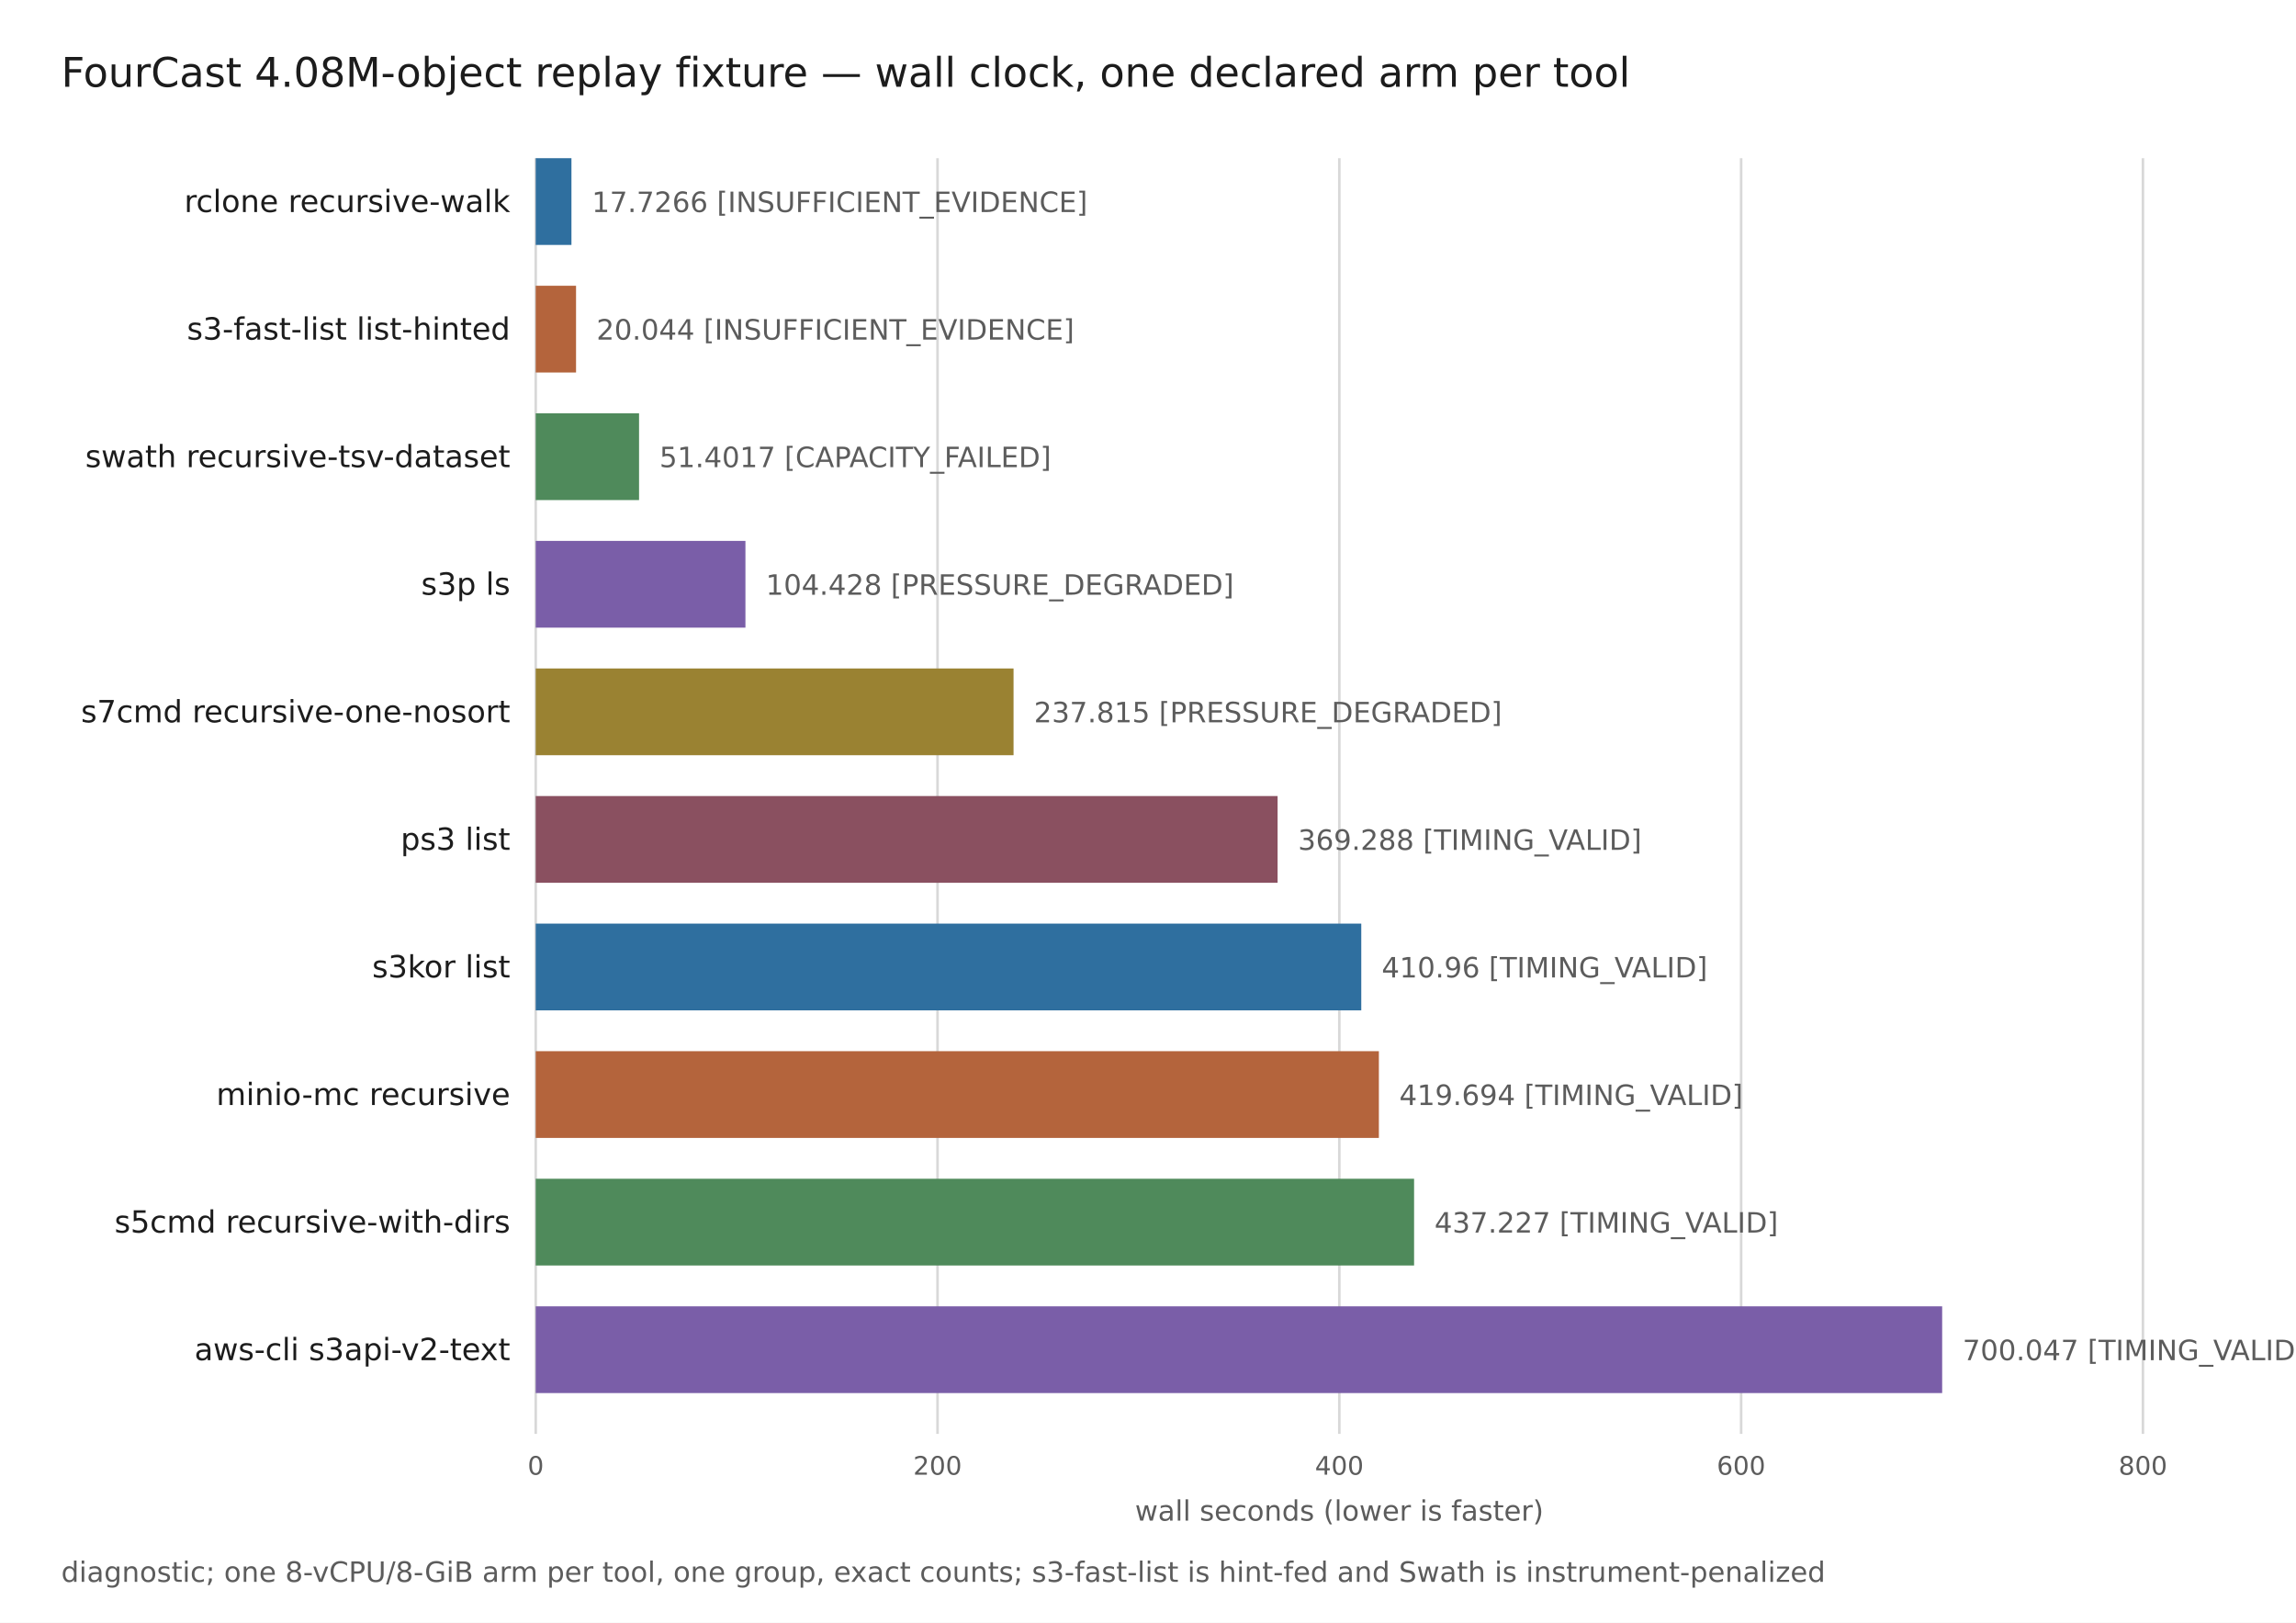
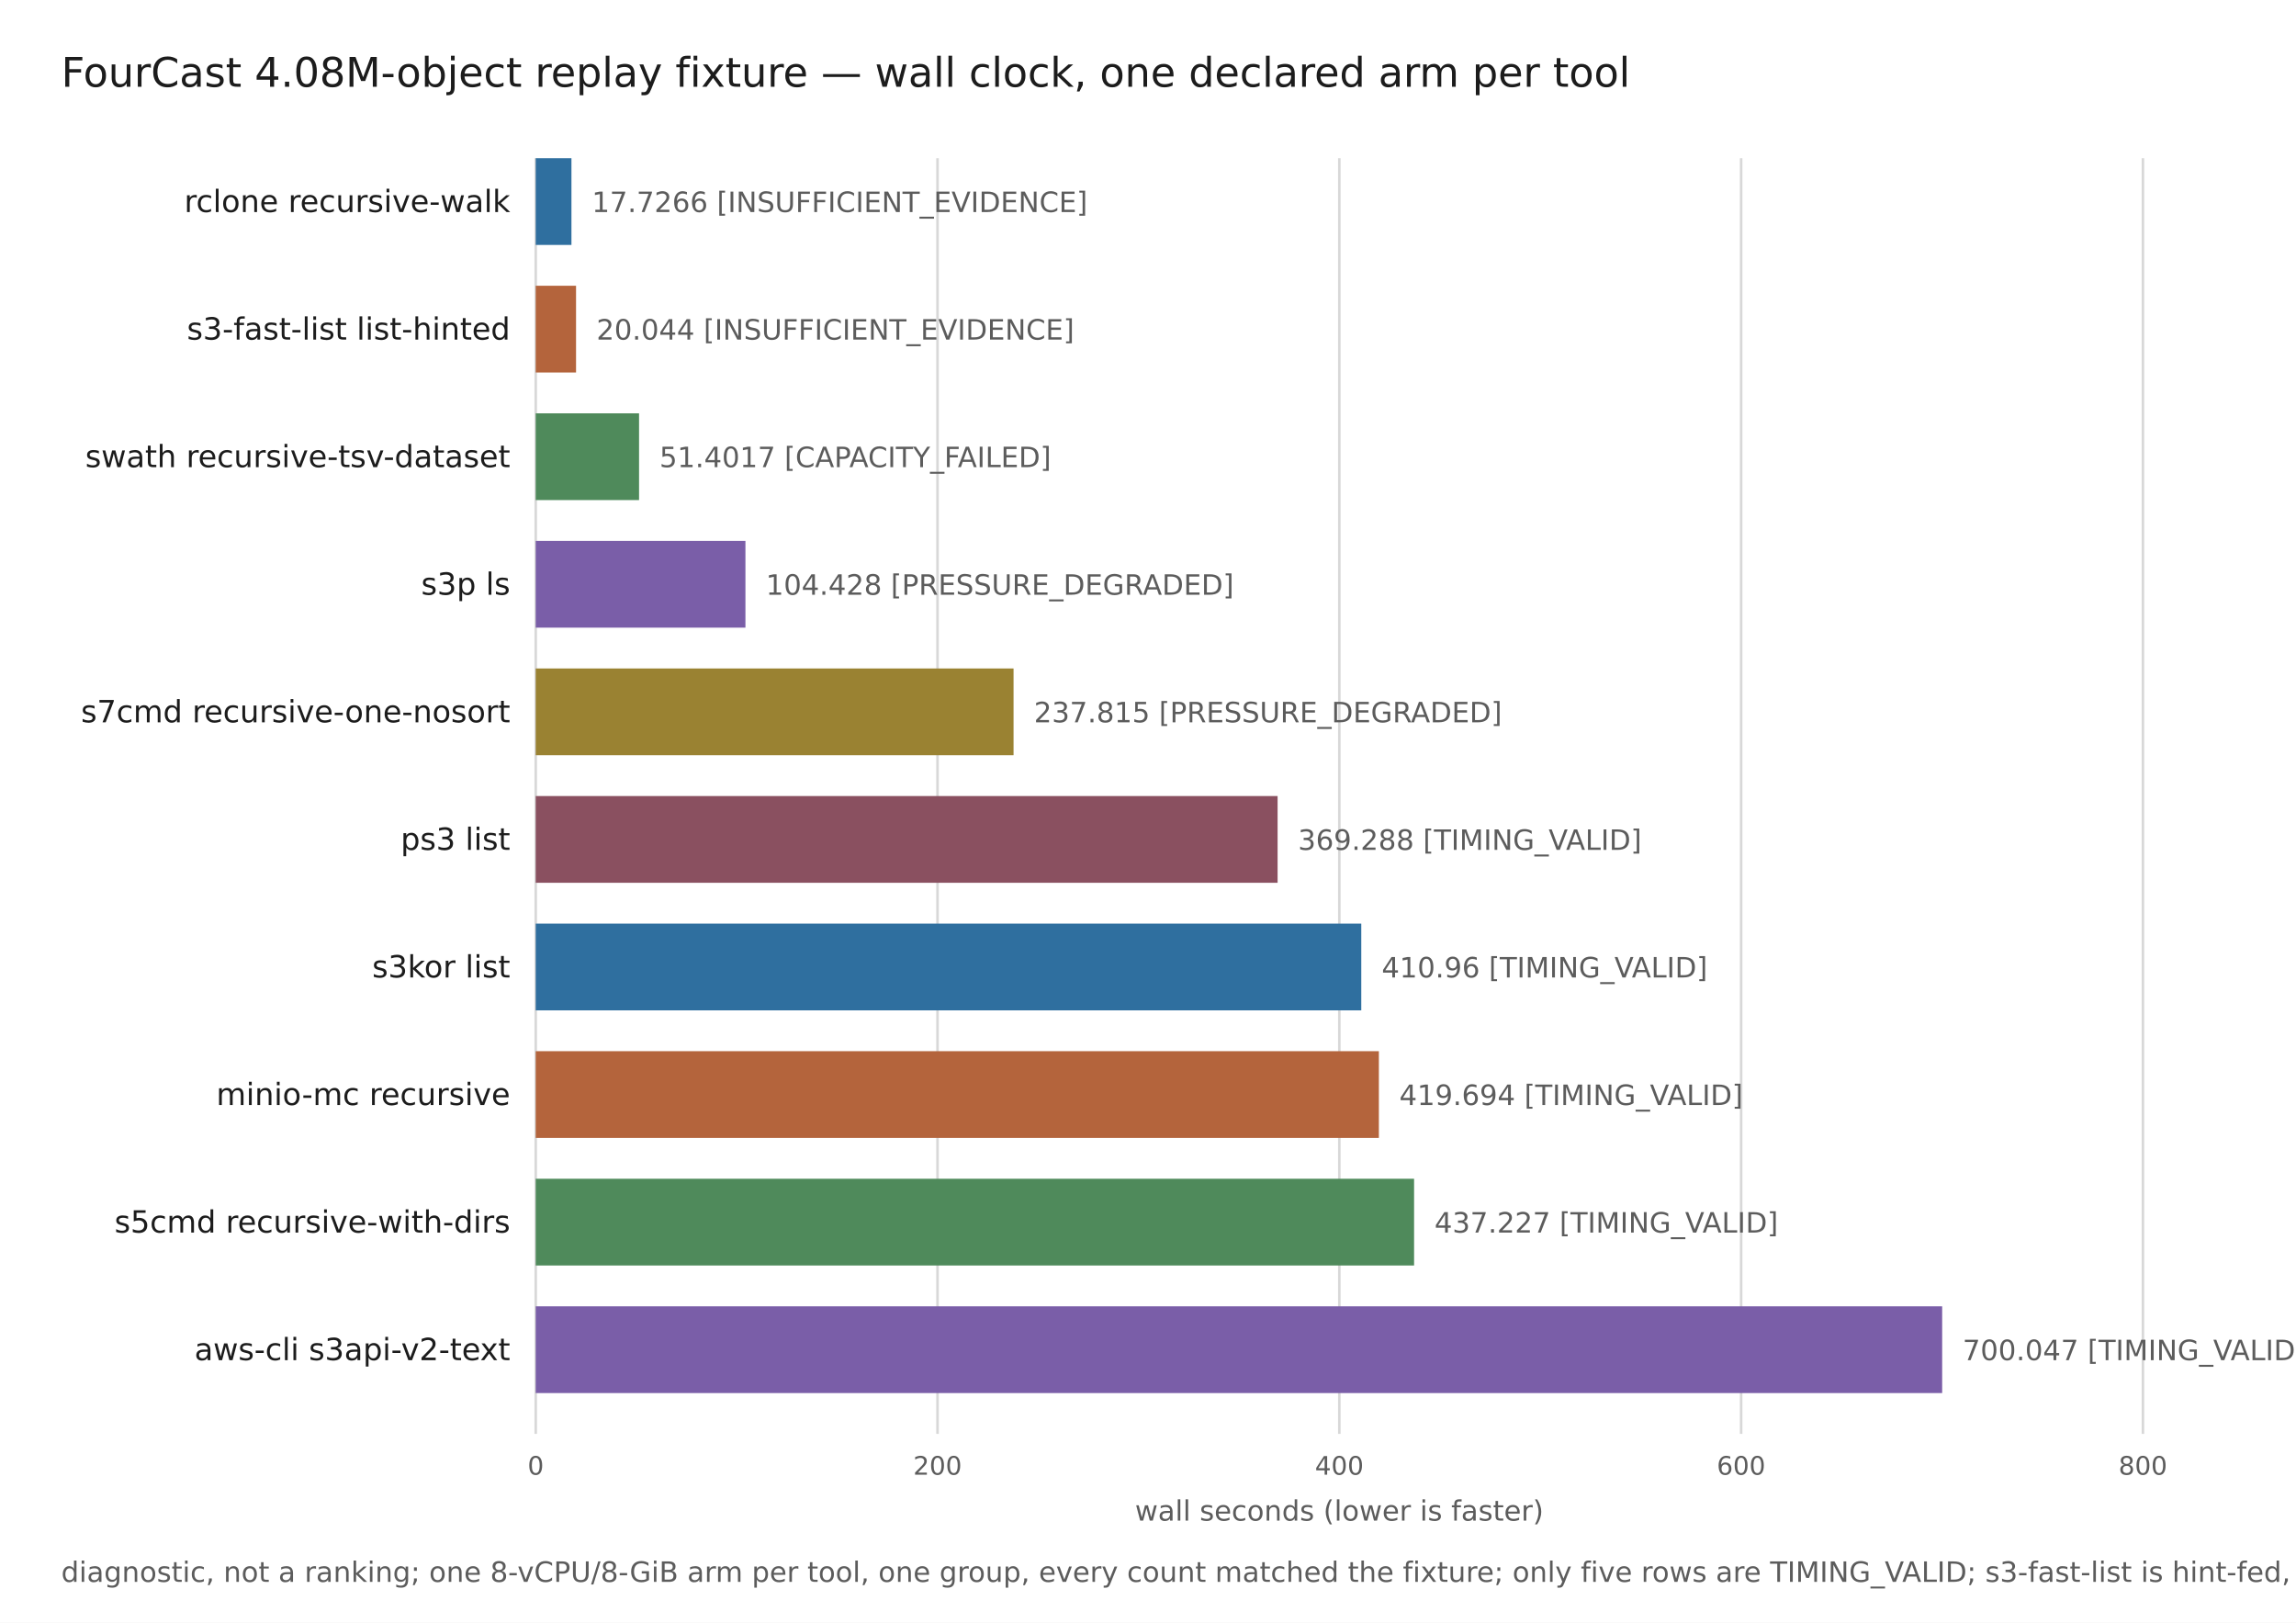
- <svg xmlns="http://www.w3.org/2000/svg" viewBox="0 0 900 636" width="900" height="636" role="img">
+ <svg xmlns="http://www.w3.org/2000/svg" viewBox="0 0 900 636" width="900" height="636" role="img" aria-labelledby="chart-title chart-desc">
  <rect width="900" height="636" fill="#ffffff" />
  <text x="24.0" y="34.0" font-family="'DejaVu Sans','Helvetica Neue',Helvetica,Arial,sans-serif" font-size="16" fill="#1c1c1c" text-anchor="start">FourCast 4.08M-object replay fixture — wall clock, one declared arm per tool</text>
  <line x1="210.0" y1="62.0" x2="210.0" y2="562.0" stroke="#d8d8d8" stroke-width="1" />
  <text x="210.0" y="578.0" font-family="'DejaVu Sans','Helvetica Neue',Helvetica,Arial,sans-serif" font-size="10" fill="#5c5c5c" text-anchor="middle">0</text>
  <line x1="367.5" y1="62.0" x2="367.5" y2="562.0" stroke="#d8d8d8" stroke-width="1" />
  <text x="367.5" y="578.0" font-family="'DejaVu Sans','Helvetica Neue',Helvetica,Arial,sans-serif" font-size="10" fill="#5c5c5c" text-anchor="middle">200</text>
  <line x1="525.0" y1="62.0" x2="525.0" y2="562.0" stroke="#d8d8d8" stroke-width="1" />
  <text x="525.0" y="578.0" font-family="'DejaVu Sans','Helvetica Neue',Helvetica,Arial,sans-serif" font-size="10" fill="#5c5c5c" text-anchor="middle">400</text>
  <line x1="682.5" y1="62.0" x2="682.5" y2="562.0" stroke="#d8d8d8" stroke-width="1" />
  <text x="682.5" y="578.0" font-family="'DejaVu Sans','Helvetica Neue',Helvetica,Arial,sans-serif" font-size="10" fill="#5c5c5c" text-anchor="middle">600</text>
  <line x1="840.0" y1="62.0" x2="840.0" y2="562.0" stroke="#d8d8d8" stroke-width="1" />
  <text x="840.0" y="578.0" font-family="'DejaVu Sans','Helvetica Neue',Helvetica,Arial,sans-serif" font-size="10" fill="#5c5c5c" text-anchor="middle">800</text>
  <rect x="210.0" y="62.0" width="14.0" height="34.0" fill="#2f6f9f" />
  <text x="200.0" y="83.1" font-family="'DejaVu Sans','Helvetica Neue',Helvetica,Arial,sans-serif" font-size="12" fill="#1c1c1c" text-anchor="end">rclone recursive-walk</text>
  <text x="232.0" y="83.1" font-family="'DejaVu Sans','Helvetica Neue',Helvetica,Arial,sans-serif" font-size="11" fill="#5c5c5c" text-anchor="start">17.7266  [INSUFFICIENT_EVIDENCE]</text>
  <rect x="210.0" y="112.0" width="15.8" height="34.0" fill="#b4643c" />
  <text x="200.0" y="133.1" font-family="'DejaVu Sans','Helvetica Neue',Helvetica,Arial,sans-serif" font-size="12" fill="#1c1c1c" text-anchor="end">s3-fast-list list-hinted</text>
  <text x="233.8" y="133.1" font-family="'DejaVu Sans','Helvetica Neue',Helvetica,Arial,sans-serif" font-size="11" fill="#5c5c5c" text-anchor="start">20.044  [INSUFFICIENT_EVIDENCE]</text>
  <rect x="210.0" y="162.0" width="40.5" height="34.0" fill="#4f8a5b" />
  <text x="200.0" y="183.1" font-family="'DejaVu Sans','Helvetica Neue',Helvetica,Arial,sans-serif" font-size="12" fill="#1c1c1c" text-anchor="end">swath recursive-tsv-dataset</text>
  <text x="258.5" y="183.1" font-family="'DejaVu Sans','Helvetica Neue',Helvetica,Arial,sans-serif" font-size="11" fill="#5c5c5c" text-anchor="start">51.4017  [CAPACITY_FAILED]</text>
  <rect x="210.0" y="212.0" width="82.2" height="34.0" fill="#7a5ea8" />
  <text x="200.0" y="233.1" font-family="'DejaVu Sans','Helvetica Neue',Helvetica,Arial,sans-serif" font-size="12" fill="#1c1c1c" text-anchor="end">s3p ls</text>
  <text x="300.2" y="233.1" font-family="'DejaVu Sans','Helvetica Neue',Helvetica,Arial,sans-serif" font-size="11" fill="#5c5c5c" text-anchor="start">104.428  [PRESSURE_DEGRADED]</text>
  <rect x="210.0" y="262.0" width="187.3" height="34.0" fill="#9a8232" />
  <text x="200.0" y="283.1" font-family="'DejaVu Sans','Helvetica Neue',Helvetica,Arial,sans-serif" font-size="12" fill="#1c1c1c" text-anchor="end">s7cmd recursive-one-nosort</text>
  <text x="405.3" y="283.1" font-family="'DejaVu Sans','Helvetica Neue',Helvetica,Arial,sans-serif" font-size="11" fill="#5c5c5c" text-anchor="start">237.815  [PRESSURE_DEGRADED]</text>
  <rect x="210.0" y="312.0" width="290.8" height="34.0" fill="#8a5060" />
  <text x="200.0" y="333.1" font-family="'DejaVu Sans','Helvetica Neue',Helvetica,Arial,sans-serif" font-size="12" fill="#1c1c1c" text-anchor="end">ps3 list</text>
  <text x="508.8" y="333.1" font-family="'DejaVu Sans','Helvetica Neue',Helvetica,Arial,sans-serif" font-size="11" fill="#5c5c5c" text-anchor="start">369.288  [TIMING_VALID]</text>
  <rect x="210.0" y="362.0" width="323.6" height="34.0" fill="#2f6f9f" />
  <text x="200.0" y="383.1" font-family="'DejaVu Sans','Helvetica Neue',Helvetica,Arial,sans-serif" font-size="12" fill="#1c1c1c" text-anchor="end">s3kor list</text>
  <text x="541.6" y="383.1" font-family="'DejaVu Sans','Helvetica Neue',Helvetica,Arial,sans-serif" font-size="11" fill="#5c5c5c" text-anchor="start">410.96  [TIMING_VALID]</text>
  <rect x="210.0" y="412.0" width="330.5" height="34.0" fill="#b4643c" />
  <text x="200.0" y="433.1" font-family="'DejaVu Sans','Helvetica Neue',Helvetica,Arial,sans-serif" font-size="12" fill="#1c1c1c" text-anchor="end">minio-mc recursive</text>
  <text x="548.5" y="433.1" font-family="'DejaVu Sans','Helvetica Neue',Helvetica,Arial,sans-serif" font-size="11" fill="#5c5c5c" text-anchor="start">419.694  [TIMING_VALID]</text>
  <rect x="210.0" y="462.0" width="344.3" height="34.0" fill="#4f8a5b" />
  <text x="200.0" y="483.1" font-family="'DejaVu Sans','Helvetica Neue',Helvetica,Arial,sans-serif" font-size="12" fill="#1c1c1c" text-anchor="end">s5cmd recursive-with-dirs</text>
  <text x="562.3" y="483.1" font-family="'DejaVu Sans','Helvetica Neue',Helvetica,Arial,sans-serif" font-size="11" fill="#5c5c5c" text-anchor="start">437.227  [TIMING_VALID]</text>
  <rect x="210.0" y="512.0" width="551.3" height="34.0" fill="#7a5ea8" />
  <text x="200.0" y="533.1" font-family="'DejaVu Sans','Helvetica Neue',Helvetica,Arial,sans-serif" font-size="12" fill="#1c1c1c" text-anchor="end">aws-cli s3api-v2-text</text>
  <text x="769.3" y="533.1" font-family="'DejaVu Sans','Helvetica Neue',Helvetica,Arial,sans-serif" font-size="11" fill="#5c5c5c" text-anchor="start">700.047  [TIMING_VALID]</text>
  <text x="525.0" y="596.0" font-family="'DejaVu Sans','Helvetica Neue',Helvetica,Arial,sans-serif" font-size="11" fill="#5c5c5c" text-anchor="middle">wall seconds (lower is faster)</text>
-   <text x="24.0" y="620.0" font-family="'DejaVu Sans','Helvetica Neue',Helvetica,Arial,sans-serif" font-size="11" fill="#5c5c5c" text-anchor="start">diagnostic; one 8-vCPU/8-GiB arm per tool, one group, exact counts; s3-fast-list is hint-fed and Swath is instrument-penalized</text>
+   <text x="24.0" y="620.0" font-family="'DejaVu Sans','Helvetica Neue',Helvetica,Arial,sans-serif" font-size="11" fill="#5c5c5c" text-anchor="start">diagnostic, not a ranking; one 8-vCPU/8-GiB arm per tool, one group, every count matched the fixture; only five rows are TIMING_VALID; s3-fast-list is hint-fed, Swath is a pre-release build and instrument-penalized; output contracts differ per tool</text>
</svg>
